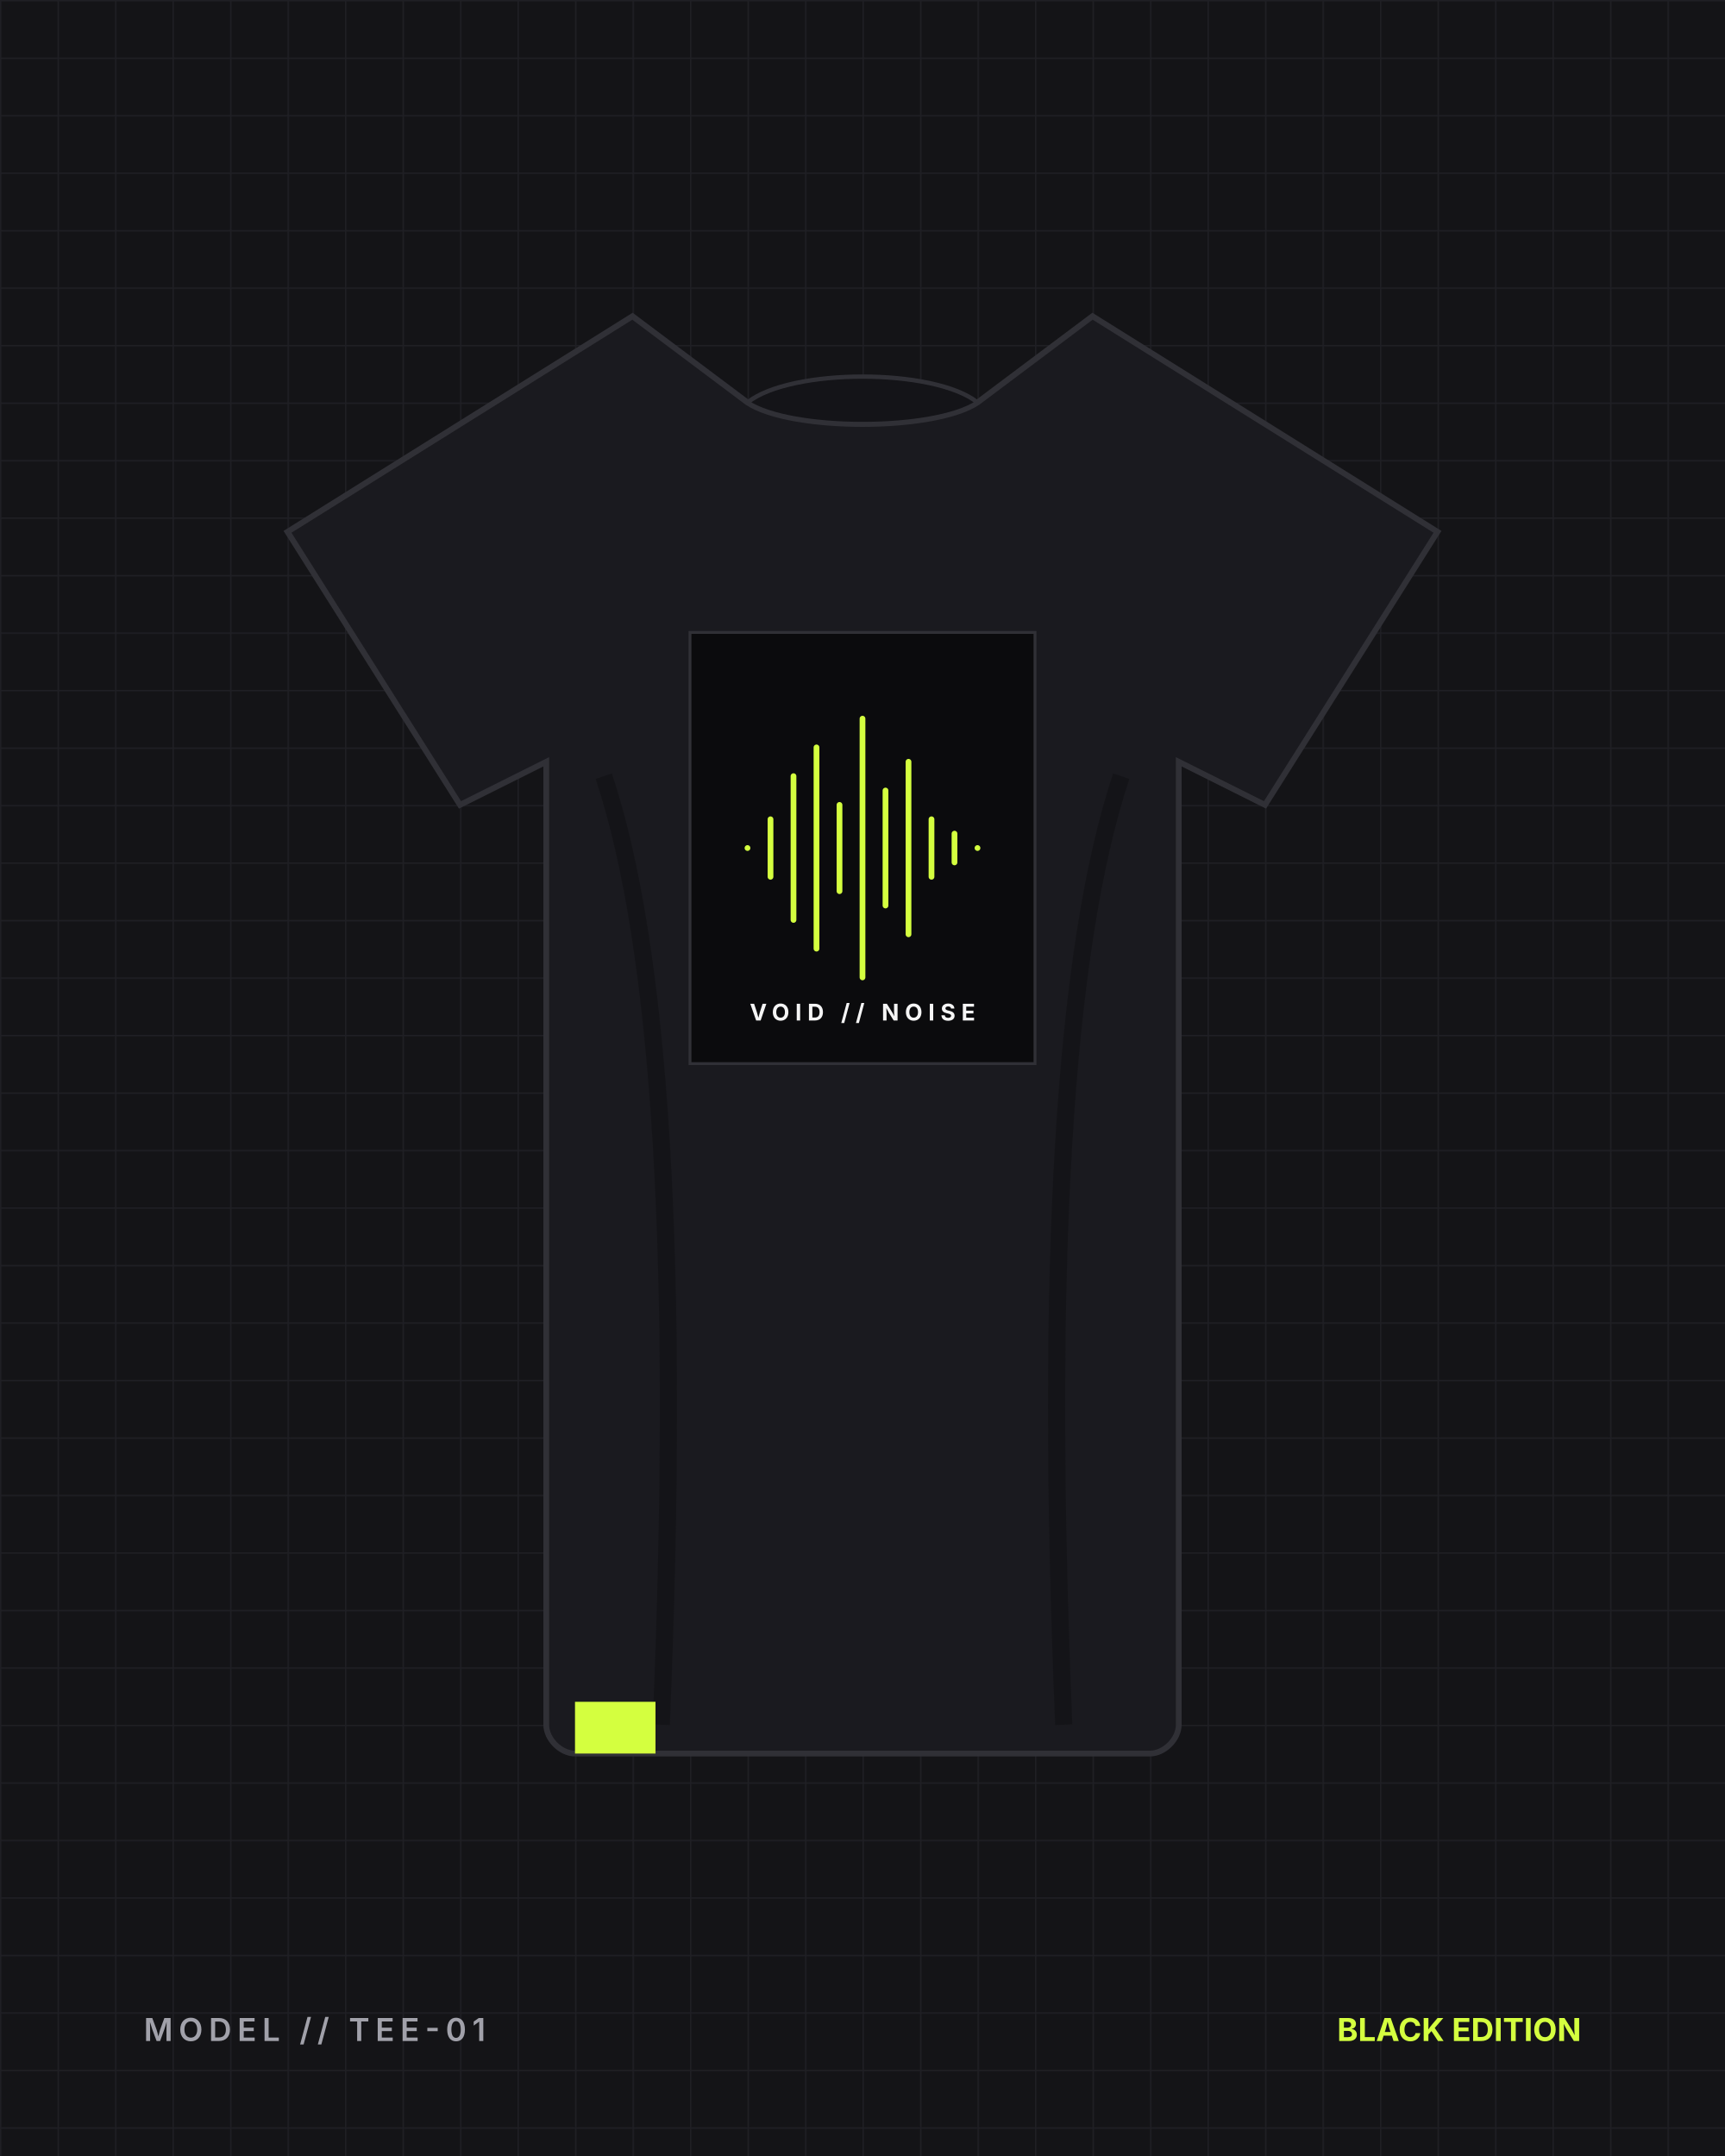
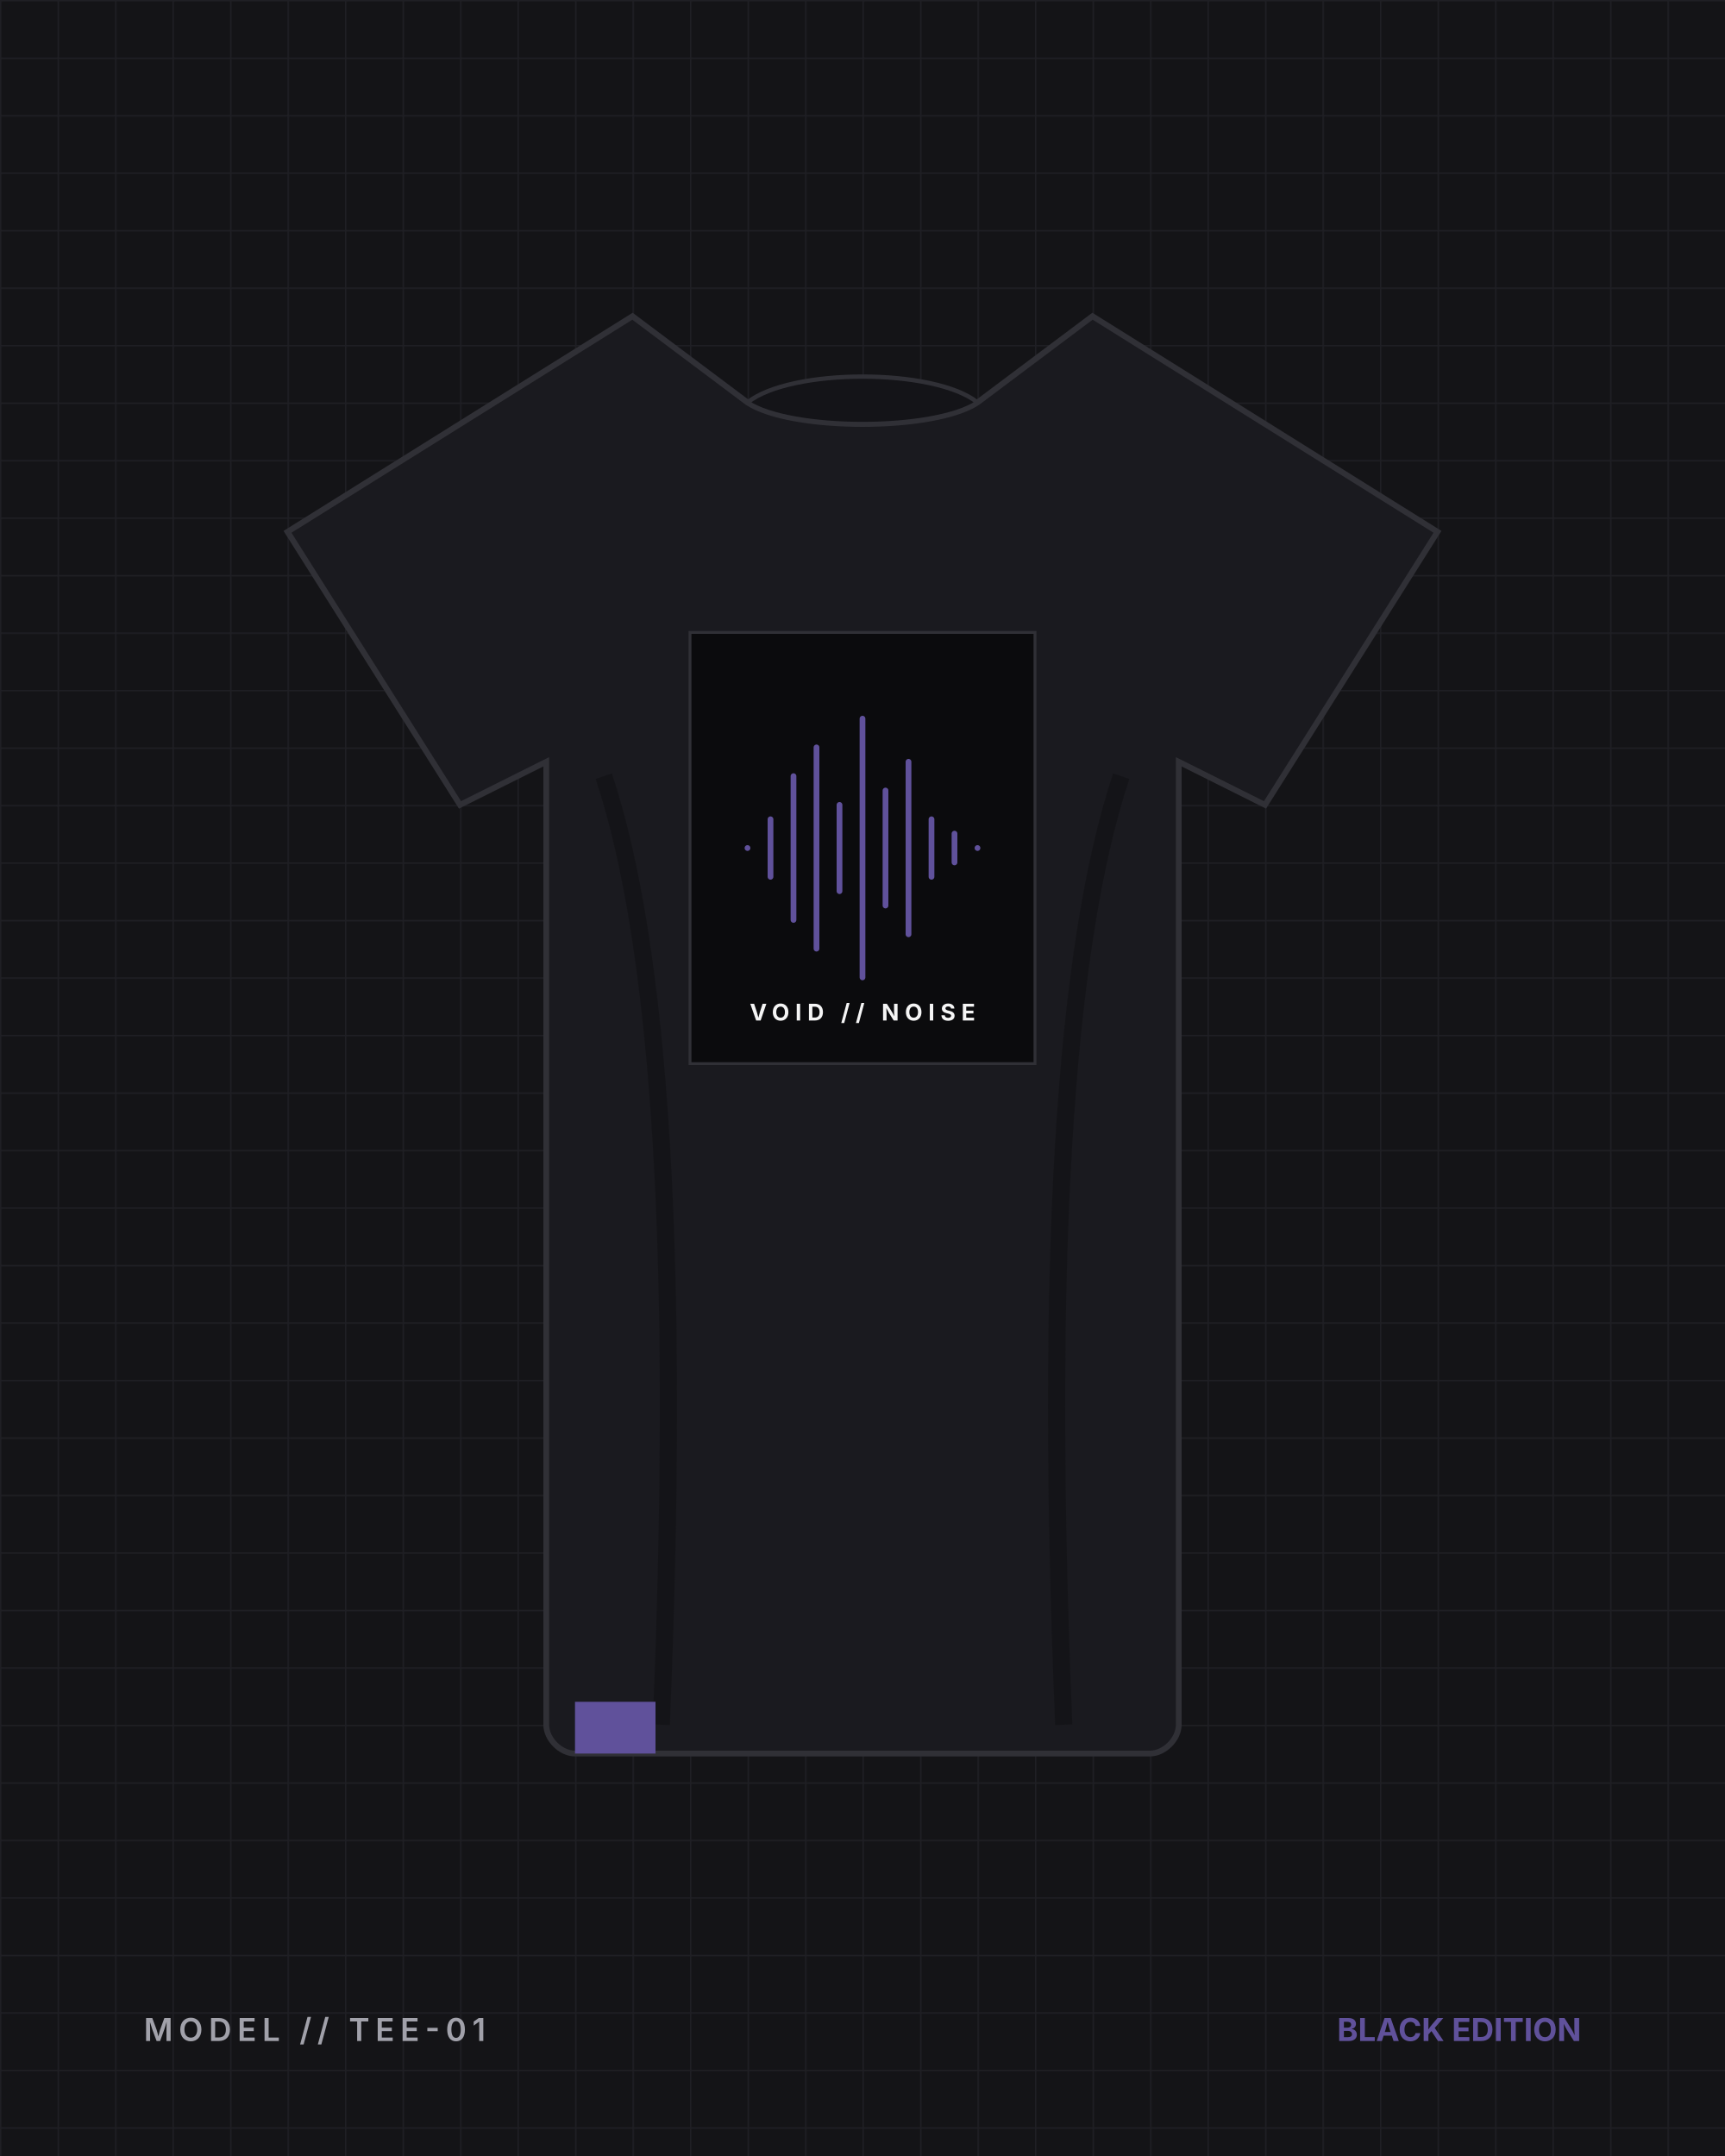
<svg xmlns="http://www.w3.org/2000/svg" viewBox="0 0 600 750" width="100%" height="100%">
  <rect width="600" height="750" fill="#141417" />
  <defs>
    <pattern id="grid1" width="20" height="20" patternUnits="userSpaceOnUse">
      <path d="M 20 0 L 0 0 0 20" fill="none" stroke="#1F1F24" stroke-width="1" />
    </pattern>
  </defs>
  <rect width="600" height="750" fill="url(#grid1)" />
  <g transform="translate(60, 40)">
    <path d="M160 70 L200 100 C215 110 265 110 280 100 L320 70 L440 145 L380 240 L350 225 L350 560 C350 565 345 570 340 570 L140 570 C135 570 130 565 130 560 L130 225 L100 240 L40 145 Z" fill="#1A1A1F" stroke="#303036" stroke-width="2" />
    <path d="M200 100 C215 110 265 110 280 100 C265 88 215 88 200 100 Z" fill="#141418" stroke="#303036" stroke-width="1.5" />
    <path d="M150 230 Q 180 320 170 560" stroke="#111114" stroke-width="6" fill="none" opacity="0.6" />
    <path d="M330 230 Q 300 320 310 560" stroke="#111114" stroke-width="6" fill="none" opacity="0.6" />
    <g transform="translate(180, 180)">
      <rect width="120" height="150" fill="#0B0B0D" stroke="#303036" stroke-width="1" />
-       <g stroke="#D4FF3F" stroke-width="2" stroke-linecap="round">
+       <g stroke="#60519b" stroke-width="2" stroke-linecap="round">
        <line x1="20" y1="75" x2="20" y2="75" />
        <line x1="28" y1="65" x2="28" y2="85" />
        <line x1="36" y1="50" x2="36" y2="100" />
        <line x1="44" y1="40" x2="44" y2="110" />
        <line x1="52" y1="60" x2="52" y2="90" />
        <line x1="60" y1="30" x2="60" y2="120" />
        <line x1="68" y1="55" x2="68" y2="95" />
        <line x1="76" y1="45" x2="76" y2="105" />
        <line x1="84" y1="65" x2="84" y2="85" />
        <line x1="92" y1="70" x2="92" y2="80" />
        <line x1="100" y1="75" x2="100" y2="75" />
      </g>
      <text x="60" y="135" fill="#F5F5F5" font-family="'Inter', sans-serif" font-size="8" font-weight="700" letter-spacing="2" text-anchor="middle">VOID // NOISE</text>
    </g>
-     <rect x="140" y="552" width="28" height="18" fill="#D4FF3F" />
+     <rect x="140" y="552" width="28" height="18" fill="#60519b" />
  </g>
  <text x="50" y="710" fill="#A1A1AA" font-family="'Inter', sans-serif" font-size="11" font-weight="600" letter-spacing="2">MODEL // TEE-01</text>
-   <text x="550" y="710" fill="#D4FF3F" font-family="'Inter', sans-serif" font-size="11" font-weight="700" text-anchor="end">BLACK EDITION</text>
+   <text x="550" y="710" fill="#60519b" font-family="'Inter', sans-serif" font-size="11" font-weight="700" text-anchor="end">BLACK EDITION</text>
</svg>
